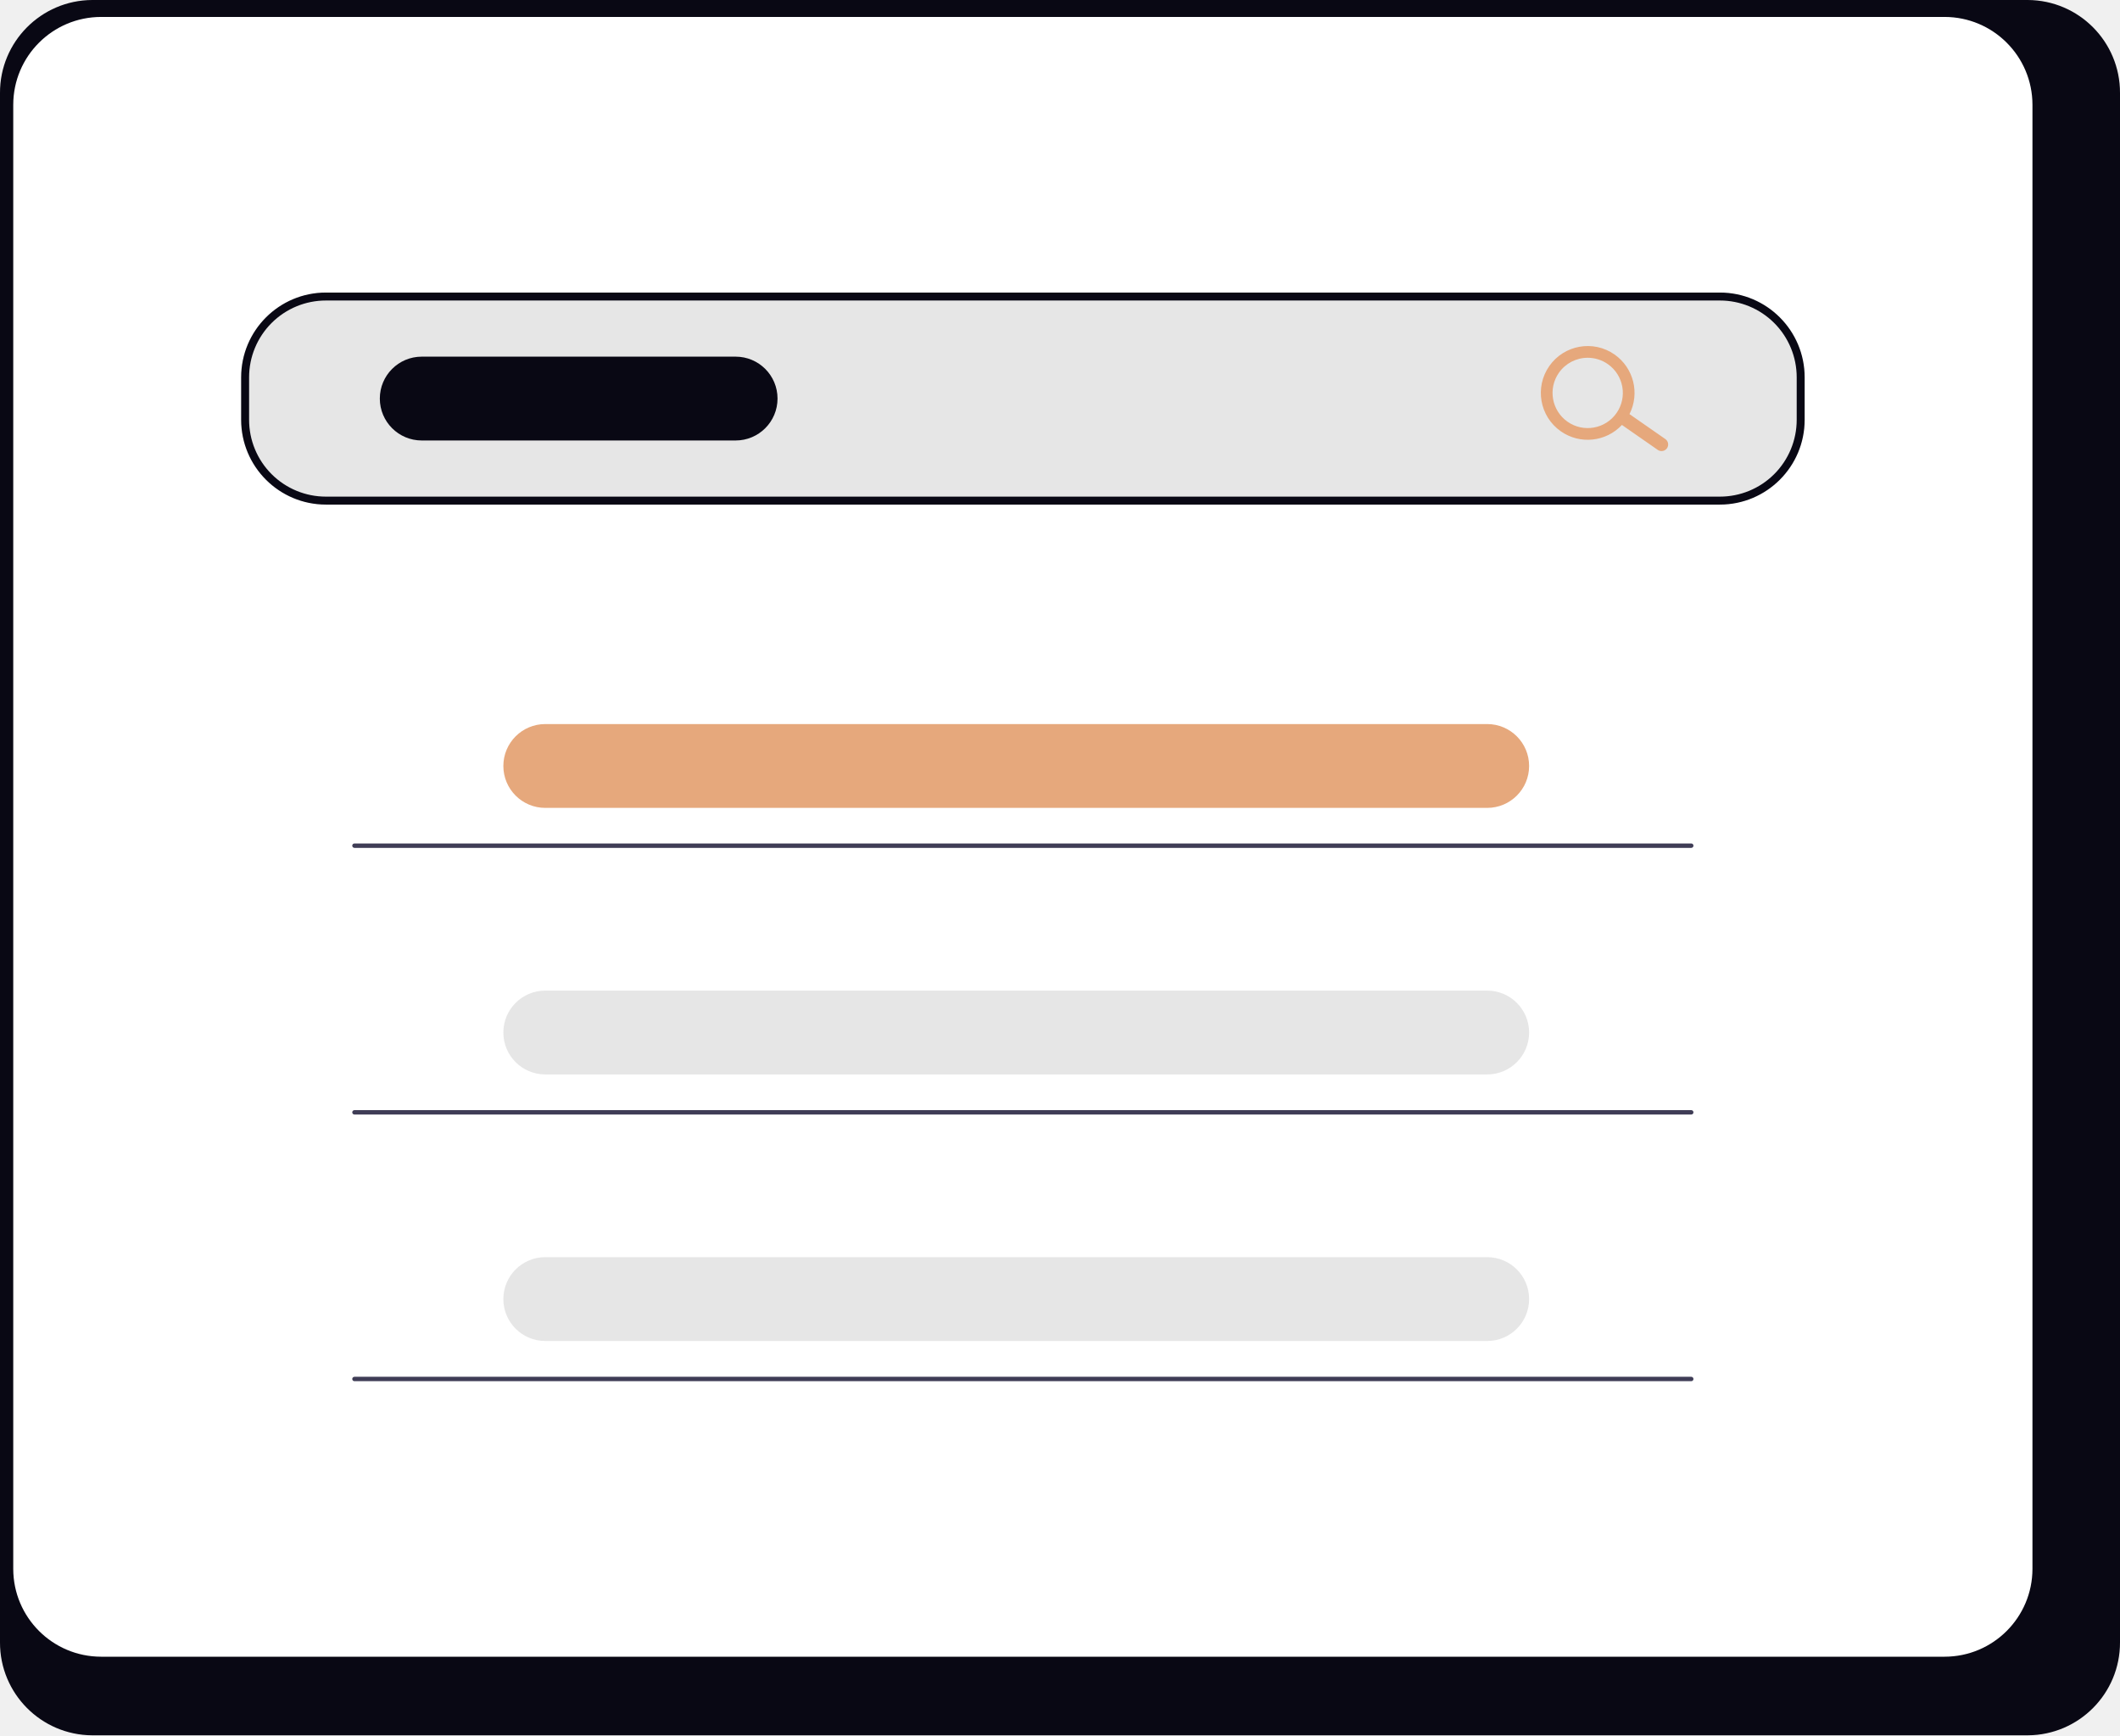
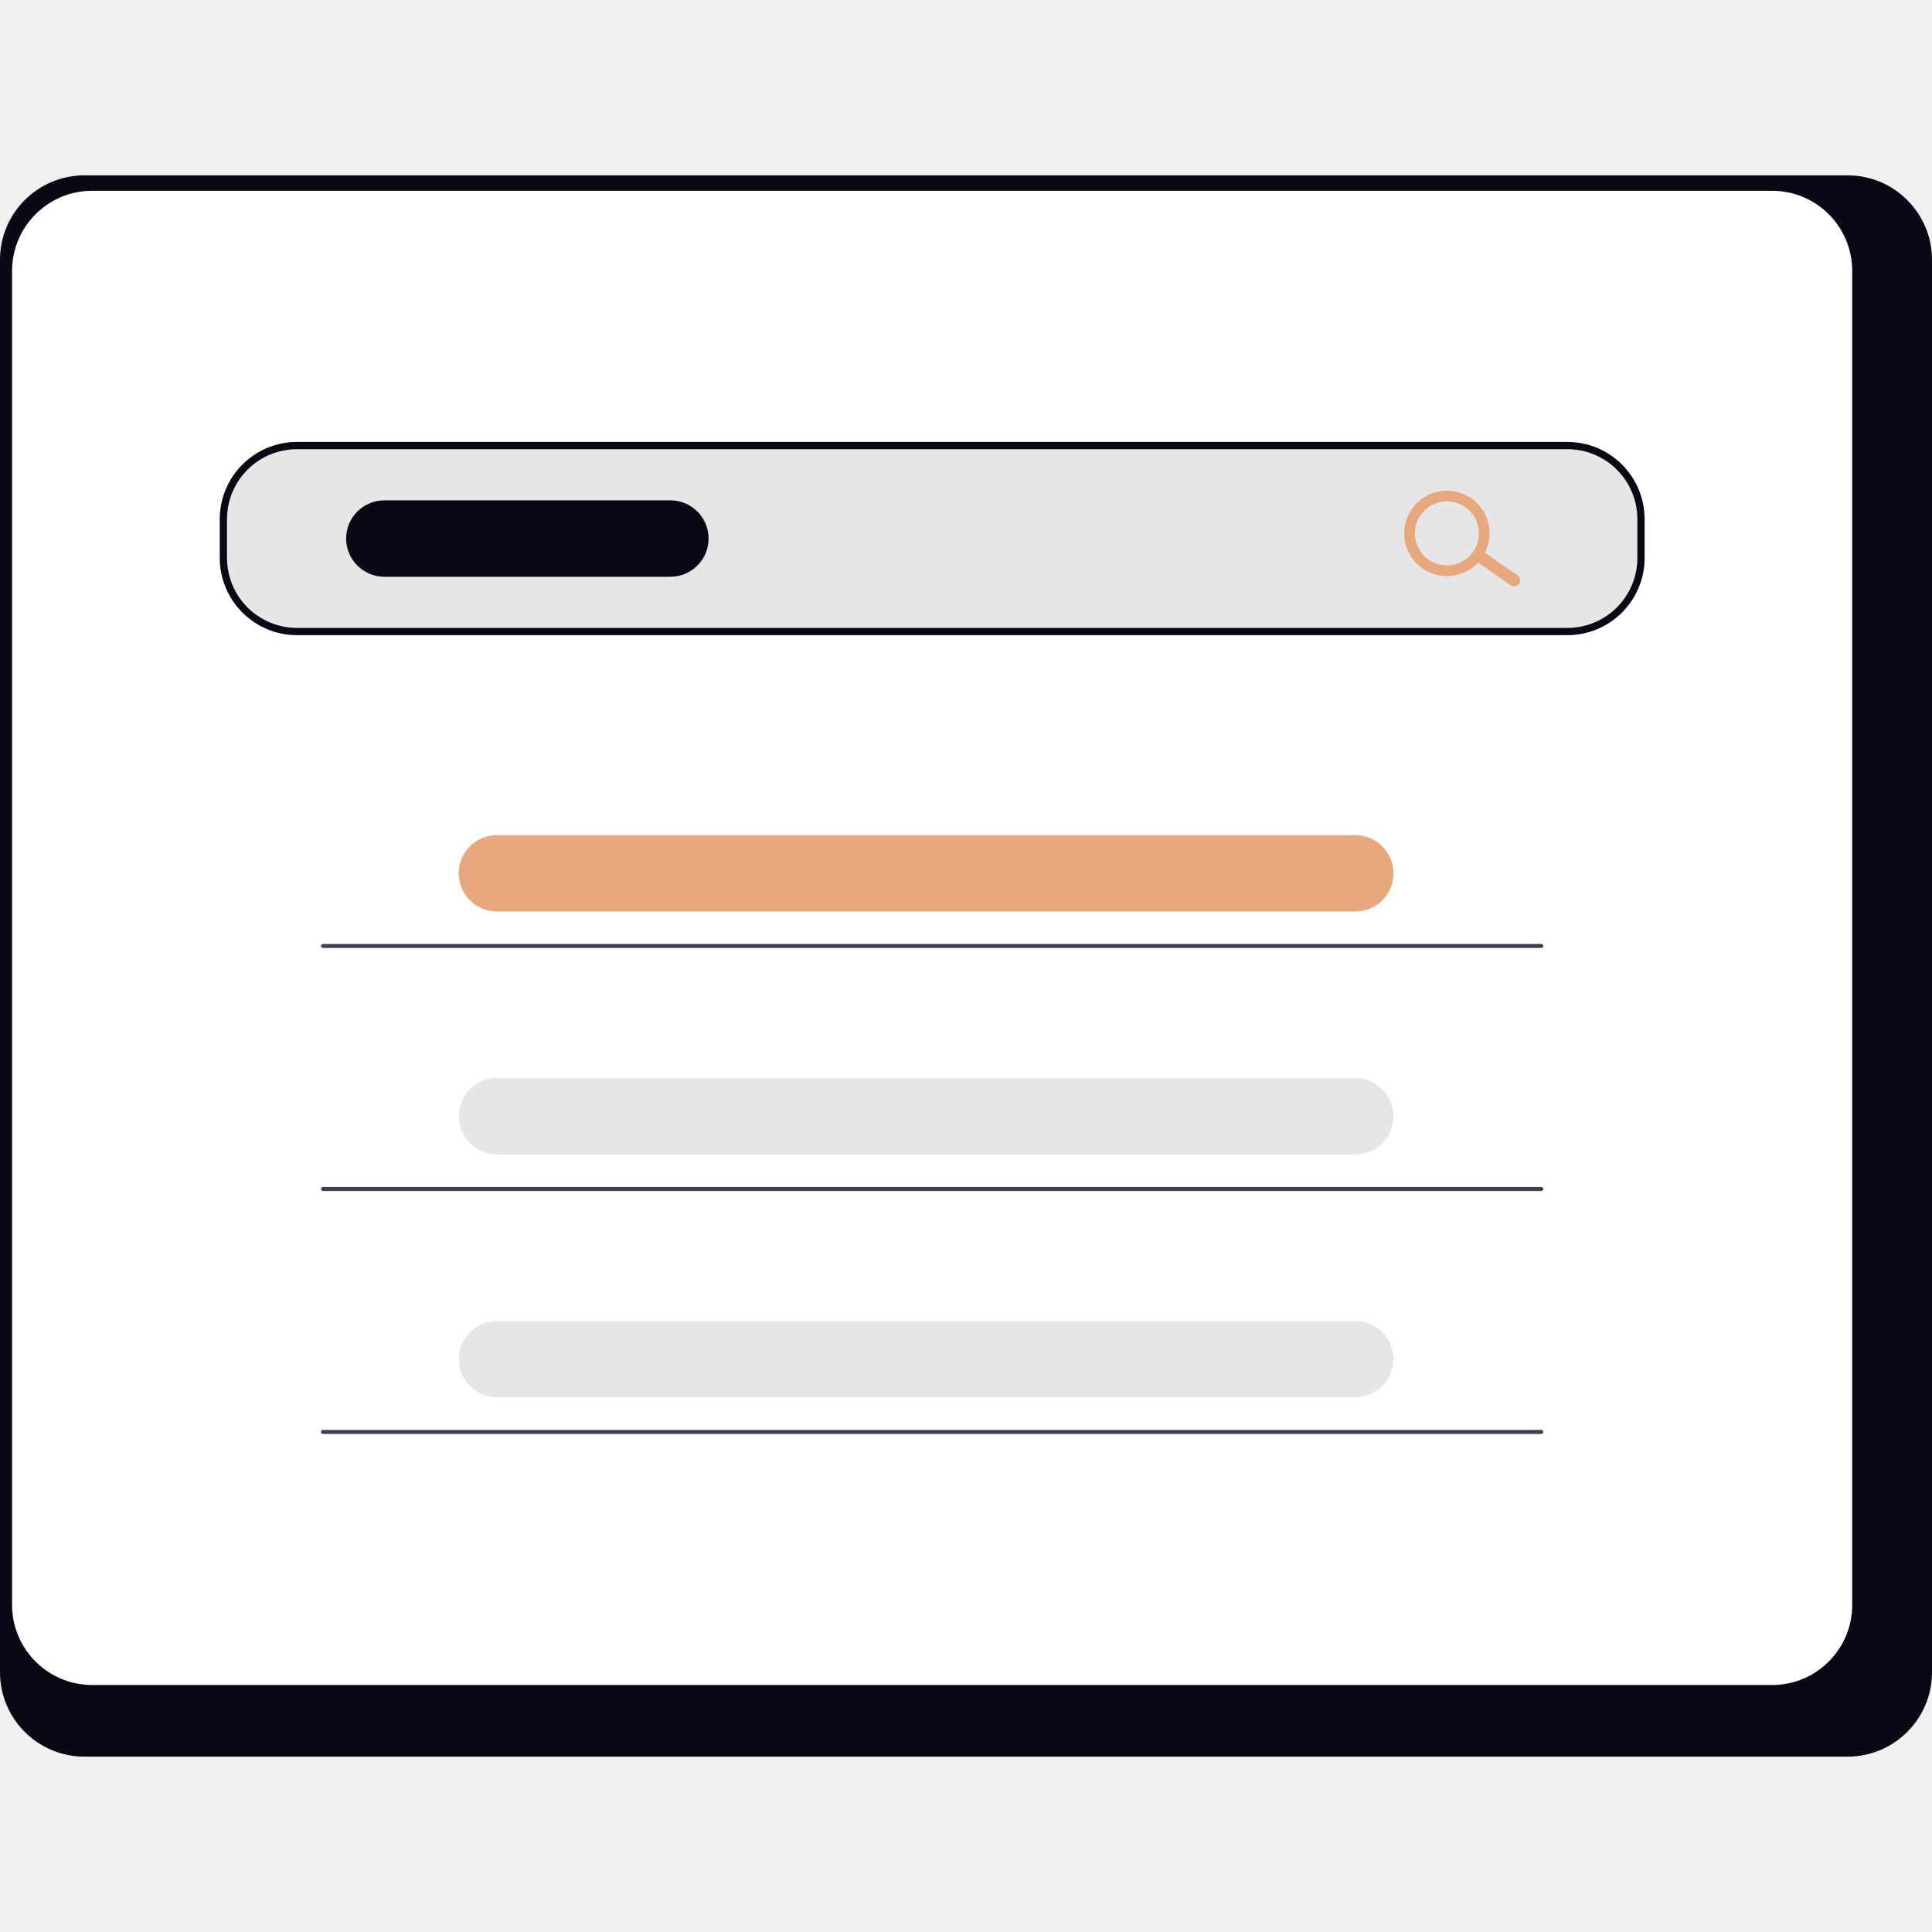
- <svg xmlns="http://www.w3.org/2000/svg" width="800" height="654.781" viewBox="0 0 800 654.781">
-   <g transform="translate(-560 -212.609)">
-     <path d="M765.21,654.781H34.789A34.969,34.969,0,0,1,0,619.712V35.067A34.969,34.969,0,0,1,34.789,0H765.21A34.969,34.969,0,0,1,800,35.067V619.712a34.969,34.969,0,0,1-34.79,35.068Z" transform="translate(560 212.609)" fill="#090814" />
-     <path d="M731.959,622.255H36.27A33.174,33.174,0,0,1,3.134,589.123V36.664A33.174,33.174,0,0,1,36.27,3.527H731.959A33.174,33.174,0,0,1,765.1,36.663v552.46a33.174,33.174,0,0,1-33.141,33.132Z" transform="translate(561.865 215.474)" fill="#fff" />
-     <path d="M32,0H558a32,32,0,0,1,32,32V48a32,32,0,0,1-32,32H32A32,32,0,0,1,0,48V32A32,32,0,0,1,32,0Z" transform="translate(651 323)" fill="#e6e6e6" />
-     <path d="M32,3A28.974,28.974,0,0,0,3,32V48A28.973,28.973,0,0,0,32,77H558a28.974,28.974,0,0,0,29-29V32A28.973,28.973,0,0,0,558,3H32m0-3H558a32,32,0,0,1,32,32V48a32,32,0,0,1-32,32H32A32,32,0,0,1,0,48V32A32,32,0,0,1,32,0Z" transform="translate(651 323)" fill="#090814" />
-     <path d="M15.816,0H134.263a15.816,15.816,0,1,1,0,31.632H15.816A15.816,15.816,0,0,1,15.816,0Z" transform="translate(703.329 347.183)" fill="#090814" />
-     <path d="M15.816,0H371.263a15.816,15.816,0,1,1,0,31.632H15.816A15.816,15.816,0,0,1,15.816,0Z" transform="translate(749.945 485.816)" fill="#e6a87c" />
-     <path d="M15.816,0H371.263a15.816,15.816,0,1,1,0,31.632H15.816A15.816,15.816,0,0,1,15.816,0Z" transform="translate(749.945 586.392)" fill="#e6e6e6" />
-     <path d="M15.816,0H371.263a15.816,15.816,0,1,1,0,31.632H15.816A15.816,15.816,0,0,1,15.816,0Z" transform="translate(749.945 686.967)" fill="#e6e6e6" />
-     <path d="M-9339.866-11623.815l-13.532-9.416a17.69,17.69,0,0,1-23.06,2.4,17.685,17.685,0,0,1-4.342-24.63,17.685,17.685,0,0,1,24.63-4.345,17.711,17.711,0,0,1,5.627,22.487l13.534,9.418a2.492,2.492,0,0,1,.612,3.469,2.491,2.491,0,0,1-2.043,1.063A2.481,2.481,0,0,1-9339.866-11623.815Zm-37.312-29.106a13.264,13.264,0,0,0,3.259,18.474,13.261,13.261,0,0,0,18.471-3.259,13.264,13.264,0,0,0-3.256-18.471,13.222,13.222,0,0,0-7.595-2.4A13.261,13.261,0,0,0-9377.179-11652.922Z" transform="translate(10525.445 12006.184)" fill="#e6a87c" />
-     <path d="M829.635,454.14H325.183a.832.832,0,1,1,0-1.665H829.635a.832.832,0,1,1,0,1.665Z" transform="translate(368.573 78.397)" fill="#3f3d56" />
-     <path d="M829.635,563.76H325.183a.832.832,0,1,1,0-1.665H829.635a.832.832,0,1,1,0,1.665Z" transform="translate(368.573 69.396)" fill="#3f3d56" />
-     <path d="M829.635,673.378H325.183a.832.832,0,1,1,0-1.665H829.635a.832.832,0,1,1,0,1.665Z" transform="translate(368.573 60.393)" fill="#3f3d56" />
+ <svg xmlns="http://www.w3.org/2000/svg" width="800" height="800" viewBox="0 0 800 800">
+   <g transform="translate(0.000 72.610) scale(1)">
+     <g transform="translate(-560 -212.609)">
+       <path d="M765.21,654.781H34.789A34.969,34.969,0,0,1,0,619.712V35.067A34.969,34.969,0,0,1,34.789,0H765.21A34.969,34.969,0,0,1,800,35.067V619.712a34.969,34.969,0,0,1-34.79,35.068Z" transform="translate(560 212.609)" fill="#090814" />
+       <path d="M731.959,622.255H36.27A33.174,33.174,0,0,1,3.134,589.123V36.664A33.174,33.174,0,0,1,36.27,3.527H731.959A33.174,33.174,0,0,1,765.1,36.663v552.46a33.174,33.174,0,0,1-33.141,33.132Z" transform="translate(561.865 215.474)" fill="#fff" />
+       <path d="M32,0H558a32,32,0,0,1,32,32V48a32,32,0,0,1-32,32H32A32,32,0,0,1,0,48V32A32,32,0,0,1,32,0Z" transform="translate(651 323)" fill="#e6e6e6" />
+       <path d="M32,3A28.974,28.974,0,0,0,3,32V48A28.973,28.973,0,0,0,32,77H558a28.974,28.974,0,0,0,29-29V32A28.973,28.973,0,0,0,558,3H32m0-3H558a32,32,0,0,1,32,32V48a32,32,0,0,1-32,32H32A32,32,0,0,1,0,48V32A32,32,0,0,1,32,0Z" transform="translate(651 323)" fill="#090814" />
+       <path d="M15.816,0H134.263a15.816,15.816,0,1,1,0,31.632H15.816A15.816,15.816,0,0,1,15.816,0Z" transform="translate(703.329 347.183)" fill="#090814" />
+       <path d="M15.816,0H371.263a15.816,15.816,0,1,1,0,31.632H15.816A15.816,15.816,0,0,1,15.816,0Z" transform="translate(749.945 485.816)" fill="#e6a87c" />
+       <path d="M15.816,0H371.263a15.816,15.816,0,1,1,0,31.632H15.816A15.816,15.816,0,0,1,15.816,0Z" transform="translate(749.945 586.392)" fill="#e6e6e6" />
+       <path d="M15.816,0H371.263a15.816,15.816,0,1,1,0,31.632H15.816A15.816,15.816,0,0,1,15.816,0Z" transform="translate(749.945 686.967)" fill="#e6e6e6" />
+       <path d="M-9339.866-11623.815l-13.532-9.416a17.69,17.69,0,0,1-23.06,2.4,17.685,17.685,0,0,1-4.342-24.63,17.685,17.685,0,0,1,24.63-4.345,17.711,17.711,0,0,1,5.627,22.487l13.534,9.418a2.492,2.492,0,0,1,.612,3.469,2.491,2.491,0,0,1-2.043,1.063A2.481,2.481,0,0,1-9339.866-11623.815Zm-37.312-29.106a13.264,13.264,0,0,0,3.259,18.474,13.261,13.261,0,0,0,18.471-3.259,13.264,13.264,0,0,0-3.256-18.471,13.222,13.222,0,0,0-7.595-2.4A13.261,13.261,0,0,0-9377.179-11652.922Z" transform="translate(10525.445 12006.184)" fill="#e6a87c" />
+       <path d="M829.635,454.14H325.183a.832.832,0,1,1,0-1.665H829.635a.832.832,0,1,1,0,1.665Z" transform="translate(368.573 78.397)" fill="#3f3d56" />
+       <path d="M829.635,563.76H325.183a.832.832,0,1,1,0-1.665H829.635a.832.832,0,1,1,0,1.665Z" transform="translate(368.573 69.396)" fill="#3f3d56" />
+       <path d="M829.635,673.378H325.183a.832.832,0,1,1,0-1.665H829.635a.832.832,0,1,1,0,1.665Z" transform="translate(368.573 60.393)" fill="#3f3d56" />
+     </g>
  </g>
</svg>
